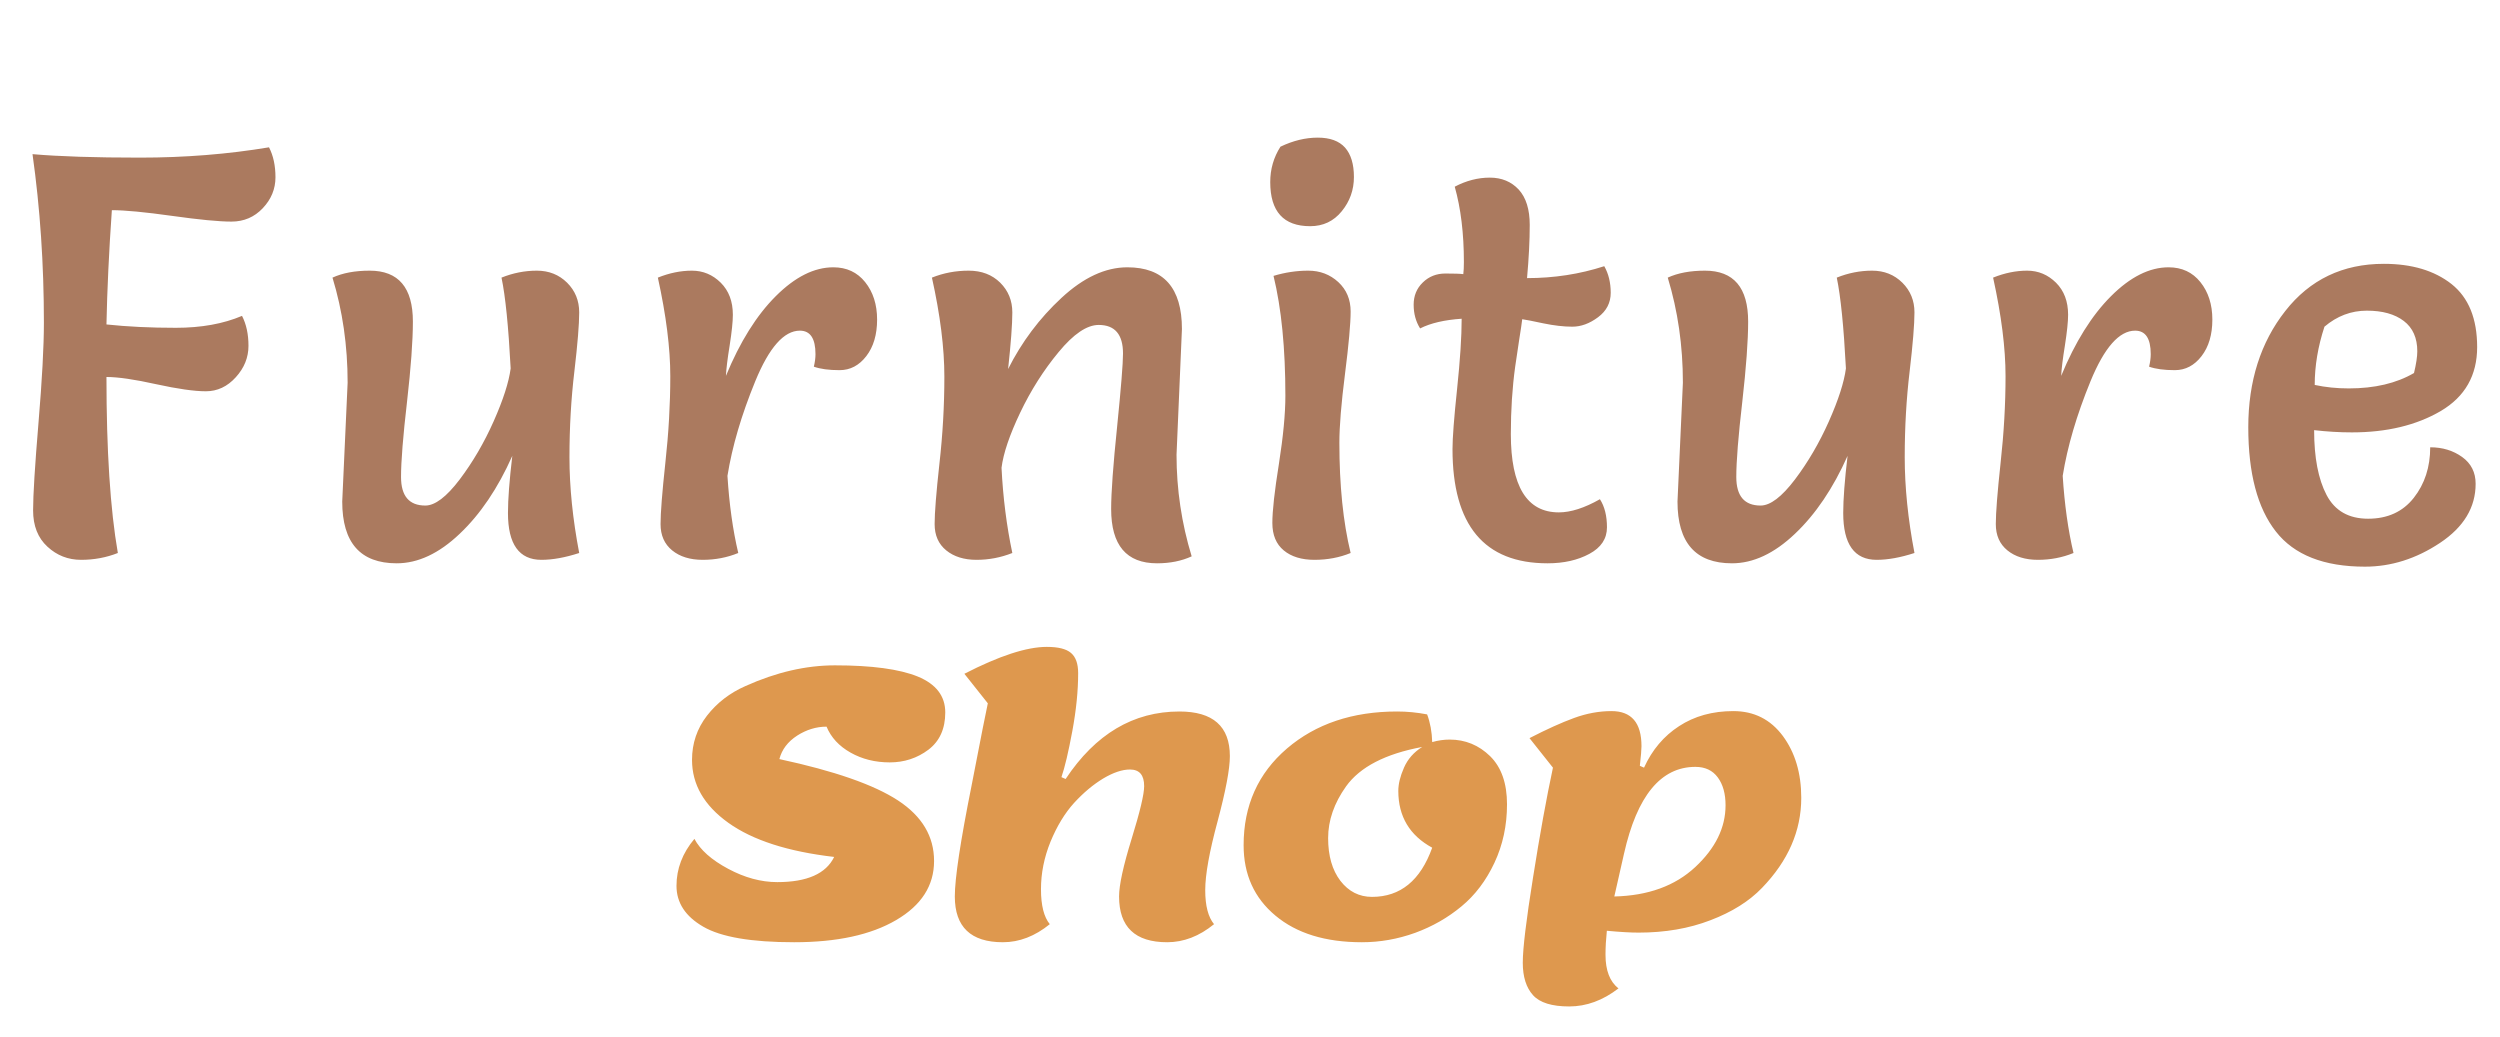
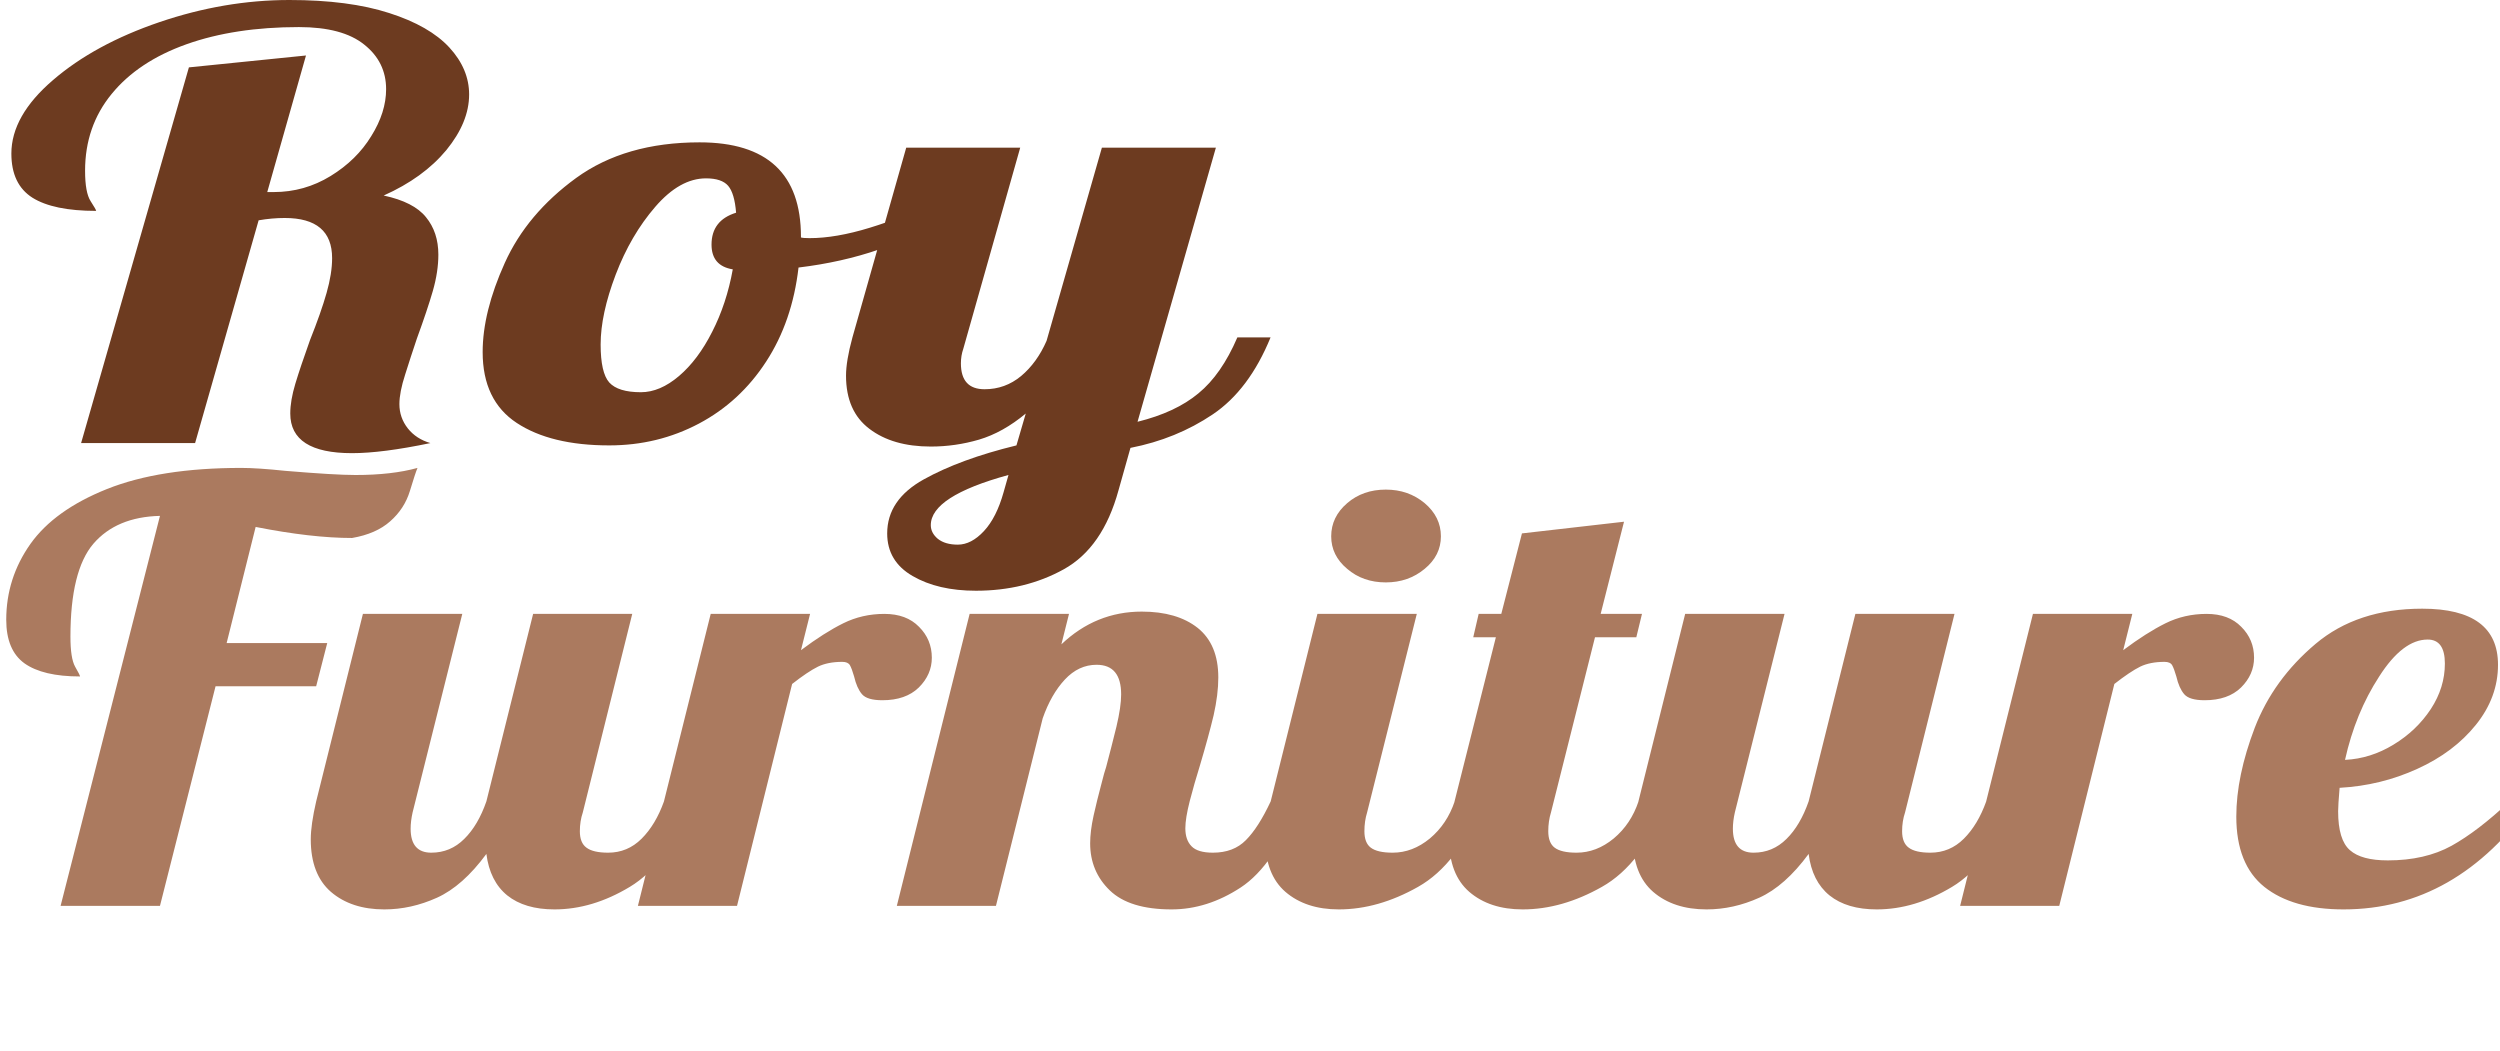
- <svg xmlns="http://www.w3.org/2000/svg" viewBox="143.719 161.922 201.266 83.437" width="201.266" height="83.437">
-   <path d="M 152.789 192.272 C 152.789 198.192 153.112 202.915 153.759 206.442 C 152.779 206.809 151.736 206.992 150.629 206.992 C 149.522 206.992 148.566 206.639 147.759 205.932 C 146.946 205.225 146.539 204.252 146.539 203.012 C 146.539 201.772 146.692 199.419 146.999 195.952 C 147.306 192.485 147.459 189.802 147.459 187.902 C 147.459 183.209 147.136 178.685 146.489 174.332 C 148.756 174.519 151.806 174.612 155.639 174.612 C 159.472 174.612 163.139 174.335 166.639 173.782 C 167.006 174.455 167.189 175.259 167.189 176.192 C 167.189 177.132 166.829 177.962 166.109 178.682 C 165.389 179.402 164.499 179.762 163.439 179.762 C 162.379 179.762 160.692 179.609 158.379 179.302 C 156.066 178.995 154.356 178.842 153.249 178.842 C 153.002 182.182 152.849 185.249 152.789 188.042 C 154.569 188.222 156.539 188.312 158.699 188.312 C 160.866 188.312 162.746 187.992 164.339 187.352 C 164.706 188.025 164.889 188.829 164.889 189.762 C 164.889 190.702 164.529 191.545 163.809 192.292 C 163.089 193.045 162.239 193.422 161.259 193.422 C 160.272 193.422 158.859 193.232 157.019 192.852 C 155.179 192.465 153.769 192.272 152.789 192.272 ZM 172.877 202.302 L 173.337 192.732 C 173.337 189.759 172.907 186.939 172.047 184.272 C 172.907 183.899 173.964 183.712 175.217 183.712 C 177.671 183.712 178.897 185.079 178.897 187.812 C 178.897 189.345 178.731 191.499 178.397 194.272 C 178.057 197.045 177.887 199.062 177.887 200.322 C 177.887 201.855 178.577 202.622 179.957 202.622 C 180.784 202.622 181.757 201.925 182.877 200.532 C 183.997 199.132 184.964 197.569 185.777 195.842 C 186.591 194.109 187.074 192.689 187.227 191.582 C 187.041 188.209 186.781 185.772 186.447 184.272 C 187.427 183.899 188.431 183.712 189.457 183.712 C 190.484 183.712 191.344 184.035 192.037 184.682 C 192.724 185.329 193.067 186.125 193.067 187.072 C 193.067 188.025 192.931 189.605 192.657 191.812 C 192.377 194.019 192.237 196.325 192.237 198.732 C 192.237 201.139 192.514 203.709 193.067 206.442 C 191.874 206.809 190.801 206.992 189.847 206.992 C 187.947 206.992 186.997 205.735 186.997 203.222 C 186.997 202.115 187.121 200.582 187.367 198.622 C 186.141 201.229 184.644 203.322 182.877 204.902 C 181.117 206.482 179.331 207.272 177.517 207.272 C 174.424 207.272 172.877 205.615 172.877 202.302 ZM 206.618 206.442 C 205.671 206.809 204.661 206.992 203.588 206.992 C 202.515 206.992 201.648 206.739 200.988 206.232 C 200.328 205.725 199.998 205.019 199.998 204.112 C 199.998 203.212 200.135 201.565 200.408 199.172 C 200.688 196.779 200.828 194.455 200.828 192.202 C 200.828 189.949 200.475 187.305 199.768 184.272 C 200.748 183.899 201.715 183.712 202.668 183.712 C 203.615 183.712 204.435 184.035 205.128 184.682 C 205.815 185.329 206.158 186.189 206.158 187.262 C 206.158 187.809 206.068 188.629 205.888 189.722 C 205.701 190.809 205.595 191.629 205.568 192.182 C 206.761 189.449 208.178 187.309 209.818 185.762 C 211.458 184.215 213.091 183.442 214.718 183.442 C 215.851 183.442 216.755 183.839 217.428 184.632 C 218.108 185.432 218.448 186.439 218.448 187.652 C 218.448 188.859 218.141 189.839 217.528 190.592 C 216.915 191.345 216.155 191.722 215.248 191.722 C 214.341 191.722 213.611 191.629 213.058 191.442 C 213.151 191.075 213.198 190.739 213.198 190.432 C 213.198 189.172 212.755 188.542 211.868 188.542 C 210.515 188.542 209.248 189.899 208.068 192.612 C 206.888 195.332 206.098 197.872 205.698 200.232 C 205.851 202.532 206.158 204.602 206.618 206.442 ZM 244.419 188.412 L 243.959 198.532 C 243.959 201.319 244.389 204.045 245.249 206.712 C 244.389 207.085 243.405 207.272 242.299 207.272 C 239.692 207.272 238.389 205.815 238.389 202.902 C 238.389 201.582 238.559 199.365 238.899 196.252 C 239.232 193.139 239.399 191.182 239.399 190.382 C 239.399 188.849 238.709 188.082 237.329 188.082 C 236.322 188.082 235.182 188.812 233.909 190.272 C 232.635 191.725 231.545 193.349 230.639 195.142 C 229.732 196.942 229.202 198.422 229.049 199.582 C 229.175 201.975 229.482 204.262 229.969 206.442 C 228.989 206.809 227.972 206.992 226.919 206.992 C 225.859 206.992 224.999 206.739 224.339 206.232 C 223.679 205.725 223.349 205.019 223.349 204.112 C 223.349 203.212 223.485 201.589 223.759 199.242 C 224.039 196.895 224.179 194.565 224.179 192.252 C 224.179 189.932 223.825 187.272 223.119 184.272 C 224.099 183.899 225.142 183.712 226.249 183.712 C 227.349 183.712 228.245 184.035 228.939 184.682 C 229.625 185.329 229.969 186.125 229.969 187.072 C 229.969 188.025 229.849 189.545 229.609 191.632 C 230.769 189.452 232.285 187.542 234.159 185.902 C 236.032 184.262 237.902 183.442 239.769 183.442 C 242.869 183.442 244.419 185.099 244.419 188.412 ZM 252.223 184.132 C 253.203 183.852 254.189 183.712 255.183 183.712 C 256.183 183.712 257.036 184.019 257.743 184.632 C 258.443 185.245 258.793 186.035 258.793 187.002 C 258.793 187.969 258.633 189.642 258.313 192.022 C 257.993 194.395 257.833 196.242 257.833 197.562 C 257.833 200.995 258.153 203.955 258.793 206.442 C 257.846 206.809 256.819 206.992 255.713 206.992 C 254.613 206.992 253.739 206.739 253.093 206.232 C 252.446 205.725 252.123 204.989 252.123 204.022 C 252.123 203.055 252.309 201.469 252.683 199.262 C 253.049 197.055 253.233 195.232 253.233 193.792 C 253.233 189.959 252.896 186.739 252.223 184.132 Z M 252.813 173.732 C 253.886 173.245 254.946 173.002 255.993 173.002 C 257.033 173.002 257.806 173.269 258.313 173.802 C 258.819 174.342 259.073 175.132 259.073 176.172 C 259.073 177.212 258.726 178.132 258.033 178.932 C 257.346 179.732 256.449 180.132 255.343 180.132 C 253.076 180.132 251.943 178.949 251.943 176.582 C 251.943 175.542 252.233 174.592 252.813 173.732 ZM 267.662 176.952 C 268.642 176.465 269.639 176.222 270.652 176.222 C 271.659 176.222 272.479 176.542 273.112 177.182 C 273.739 177.829 274.052 178.779 274.052 180.032 C 274.052 181.292 273.975 182.719 273.822 184.312 C 276.122 184.312 278.315 183.992 280.402 183.352 C 280.769 183.965 280.952 184.679 280.952 185.492 C 280.952 186.299 280.592 186.955 279.872 187.462 C 279.152 187.969 278.422 188.222 277.682 188.222 C 276.949 188.222 276.122 188.132 275.202 187.952 C 274.282 187.765 273.685 187.655 273.412 187.622 C 273.379 187.902 273.292 188.455 273.152 189.282 C 273.019 190.109 272.905 190.829 272.812 191.442 C 272.565 193.129 272.442 194.939 272.442 196.872 C 272.442 201.072 273.805 203.172 276.532 203.172 C 277.545 203.172 278.712 202.819 280.032 202.112 C 280.432 202.699 280.632 203.452 280.632 204.372 C 280.632 205.292 280.132 206.005 279.132 206.512 C 278.139 207.019 276.952 207.272 275.572 207.272 C 270.172 207.272 267.472 204.205 267.472 198.072 C 267.472 197.179 267.602 195.569 267.862 193.242 C 268.122 190.909 268.252 189.022 268.252 187.582 C 266.785 187.675 265.605 187.935 264.712 188.362 C 264.345 187.809 264.162 187.172 264.162 186.452 C 264.162 185.732 264.422 185.135 264.942 184.662 C 265.462 184.182 266.105 183.942 266.872 183.942 C 267.639 183.942 268.145 183.959 268.392 183.992 C 268.425 183.745 268.442 183.422 268.442 183.022 C 268.442 180.722 268.182 178.699 267.662 176.952 ZM 286.641 202.302 L 287.101 192.732 C 287.101 189.759 286.671 186.939 285.811 184.272 C 286.671 183.899 287.728 183.712 288.981 183.712 C 291.434 183.712 292.661 185.079 292.661 187.812 C 292.661 189.345 292.494 191.499 292.161 194.272 C 291.821 197.045 291.651 199.062 291.651 200.322 C 291.651 201.855 292.341 202.622 293.721 202.622 C 294.548 202.622 295.521 201.925 296.641 200.532 C 297.761 199.132 298.728 197.569 299.541 195.842 C 300.354 194.109 300.838 192.689 300.991 191.582 C 300.804 188.209 300.544 185.772 300.211 184.272 C 301.191 183.899 302.194 183.712 303.221 183.712 C 304.248 183.712 305.108 184.035 305.801 184.682 C 306.488 185.329 306.831 186.125 306.831 187.072 C 306.831 188.025 306.694 189.605 306.421 191.812 C 306.141 194.019 306.001 196.325 306.001 198.732 C 306.001 201.139 306.278 203.709 306.831 206.442 C 305.638 206.809 304.564 206.992 303.611 206.992 C 301.711 206.992 300.761 205.735 300.761 203.222 C 300.761 202.115 300.884 200.582 301.131 198.622 C 299.904 201.229 298.408 203.322 296.641 204.902 C 294.881 206.482 293.094 207.272 291.281 207.272 C 288.188 207.272 286.641 205.615 286.641 202.302 ZM 320.381 206.442 C 319.435 206.809 318.425 206.992 317.351 206.992 C 316.278 206.992 315.411 206.739 314.751 206.232 C 314.091 205.725 313.761 205.019 313.761 204.112 C 313.761 203.212 313.898 201.565 314.171 199.172 C 314.451 196.779 314.591 194.455 314.591 192.202 C 314.591 189.949 314.238 187.305 313.531 184.272 C 314.511 183.899 315.478 183.712 316.431 183.712 C 317.378 183.712 318.198 184.035 318.891 184.682 C 319.578 185.329 319.921 186.189 319.921 187.262 C 319.921 187.809 319.831 188.629 319.651 189.722 C 319.465 190.809 319.358 191.629 319.331 192.182 C 320.525 189.449 321.941 187.309 323.581 185.762 C 325.221 184.215 326.855 183.442 328.481 183.442 C 329.615 183.442 330.518 183.839 331.191 184.632 C 331.871 185.432 332.211 186.439 332.211 187.652 C 332.211 188.859 331.905 189.839 331.291 190.592 C 330.678 191.345 329.918 191.722 329.011 191.722 C 328.105 191.722 327.375 191.629 326.821 191.442 C 326.915 191.075 326.961 190.739 326.961 190.432 C 326.961 189.172 326.518 188.542 325.631 188.542 C 324.278 188.542 323.011 189.899 321.831 192.612 C 320.651 195.332 319.861 197.872 319.461 200.232 C 319.615 202.532 319.921 204.602 320.381 206.442 ZM 340.882 196.552 C 340.882 198.759 341.235 200.499 341.942 201.772 C 342.649 203.045 343.829 203.682 345.482 203.682 C 347.142 203.682 348.439 203.122 349.372 202.002 C 350.305 200.882 350.772 199.525 350.772 197.932 C 351.819 197.932 352.725 198.192 353.492 198.712 C 354.259 199.232 354.642 199.952 354.642 200.872 C 354.642 202.772 353.629 204.359 351.602 205.632 C 349.575 206.905 347.445 207.542 345.212 207.542 C 341.712 207.542 339.182 206.599 337.622 204.712 C 336.055 202.825 335.272 200.029 335.272 196.322 C 335.272 192.609 336.322 189.489 338.422 186.962 C 340.522 184.429 343.322 183.162 346.822 183.162 C 349.209 183.162 351.132 183.705 352.592 184.792 C 354.045 185.885 354.772 187.575 354.772 189.862 C 354.772 192.142 353.739 193.859 351.672 195.012 C 349.599 196.159 347.075 196.732 344.102 196.732 C 343.062 196.732 341.989 196.672 340.882 196.552 Z M 340.932 192.912 C 341.852 193.099 342.819 193.192 343.832 193.192 C 346.039 193.192 347.892 192.779 349.392 191.952 C 349.579 191.212 349.672 190.629 349.672 190.202 C 349.672 189.129 349.289 188.315 348.522 187.762 C 347.755 187.209 346.705 186.932 345.372 186.932 C 344.039 186.932 342.835 187.362 341.762 188.222 C 341.209 189.815 340.932 191.379 340.932 192.912 Z" transform="matrix(0.944913, 0, 0, 1, 7.917065, 0)" style="fill: rgb(171, 122, 95); white-space: pre;" />
-   <path d="M 325.685 175.593 C 328.152 175.593 330.002 175.876 331.235 176.443 C 332.462 177.016 333.075 177.923 333.075 179.163 C 333.075 180.403 332.698 181.346 331.945 181.993 C 331.192 182.633 330.328 182.953 329.355 182.953 C 328.382 182.953 327.508 182.706 326.735 182.213 C 325.962 181.72 325.425 181.063 325.125 180.243 C 324.438 180.243 323.782 180.47 323.155 180.923 C 322.528 181.383 322.132 181.976 321.965 182.703 C 325.658 183.603 328.308 184.65 329.915 185.843 C 331.522 187.036 332.325 188.566 332.325 190.433 C 332.325 192.3 331.478 193.793 329.785 194.913 C 328.098 196.033 325.822 196.593 322.955 196.593 C 320.088 196.593 318.058 196.2 316.865 195.413 C 315.672 194.633 315.075 193.6 315.075 192.313 C 315.075 191.02 315.475 189.833 316.275 188.753 C 316.668 189.593 317.422 190.35 318.535 191.023 C 319.642 191.696 320.738 192.033 321.825 192.033 C 323.818 192.033 325.088 191.396 325.635 190.123 C 322.535 189.716 320.172 188.853 318.545 187.533 C 316.925 186.22 316.115 184.63 316.115 182.763 C 316.115 181.51 316.448 180.393 317.115 179.413 C 317.788 178.433 318.648 177.683 319.695 177.163 C 321.748 176.116 323.745 175.593 325.685 175.593 ZM 348.755 179.093 C 351.009 179.093 352.135 180.223 352.135 182.483 C 352.135 183.45 351.862 185.093 351.315 187.413 C 350.762 189.726 350.485 191.47 350.485 192.643 C 350.485 193.823 350.682 194.683 351.075 195.223 C 350.089 196.136 349.042 196.593 347.935 196.593 C 345.789 196.593 344.715 195.436 344.715 193.123 C 344.715 192.263 344.995 190.806 345.555 188.753 C 346.115 186.7 346.395 185.366 346.395 184.753 C 346.395 183.913 346.079 183.493 345.445 183.493 C 344.925 183.493 344.329 183.72 343.655 184.173 C 342.982 184.633 342.332 185.25 341.705 186.023 C 341.085 186.796 340.559 187.776 340.125 188.963 C 339.699 190.15 339.485 191.353 339.485 192.573 C 339.485 193.8 339.682 194.683 340.075 195.223 C 339.082 196.136 338.035 196.593 336.935 196.593 C 334.789 196.593 333.715 195.436 333.715 193.123 C 333.715 191.743 334.089 188.943 334.835 184.723 C 335.469 181.01 335.832 178.926 335.925 178.473 L 334.355 176.233 C 336.689 174.873 338.529 174.193 339.875 174.193 C 340.642 174.193 341.182 174.346 341.495 174.653 C 341.815 174.96 341.975 175.47 341.975 176.183 C 341.975 177.523 341.845 178.986 341.585 180.573 C 341.325 182.16 341.082 183.326 340.855 184.073 L 341.135 184.213 C 343.135 180.8 345.675 179.093 348.755 179.093 ZM 366.856 181.223 C 367.902 181.223 368.806 181.643 369.566 182.483 C 370.319 183.323 370.696 184.54 370.696 186.133 C 370.696 187.733 370.416 189.21 369.856 190.563 C 369.296 191.916 368.559 193.02 367.646 193.873 C 366.732 194.733 365.696 195.403 364.536 195.883 C 363.376 196.356 362.189 196.593 360.976 196.593 C 358.536 196.593 356.606 195.92 355.186 194.573 C 353.766 193.233 353.056 191.453 353.056 189.233 C 353.056 186.226 354.022 183.783 355.956 181.903 C 357.889 180.03 360.349 179.093 363.336 179.093 C 364.002 179.093 364.672 179.166 365.346 179.313 C 365.552 179.933 365.666 180.633 365.686 181.413 C 366.079 181.286 366.469 181.223 366.856 181.223 Z M 363.416 185.113 C 363.416 184.593 363.542 184.006 363.796 183.353 C 364.049 182.7 364.456 182.176 365.016 181.783 C 362.549 182.303 360.849 183.3 359.916 184.773 C 359.116 186.046 358.716 187.353 358.716 188.693 C 358.716 190.04 358.989 191.12 359.536 191.933 C 360.089 192.746 360.796 193.153 361.656 193.153 C 363.556 193.153 364.899 191.91 365.686 189.423 C 364.172 188.49 363.416 187.053 363.416 185.113 ZM 374.862 201.463 C 373.702 201.463 372.895 201.18 372.442 200.613 C 371.982 200.04 371.752 199.216 371.752 198.143 C 371.752 197.07 371.982 194.91 372.442 191.663 C 372.895 188.416 373.339 185.646 373.772 183.353 L 372.202 181.113 C 373.355 180.44 374.352 179.93 375.192 179.583 C 376.032 179.236 376.865 179.063 377.692 179.063 C 379.032 179.063 379.702 179.95 379.702 181.723 C 379.702 181.97 379.665 182.466 379.592 183.213 L 379.872 183.353 C 380.412 182.006 381.195 180.956 382.222 180.203 C 383.249 179.443 384.459 179.063 385.852 179.063 C 387.239 179.063 388.345 179.693 389.172 180.953 C 389.992 182.213 390.402 183.776 390.402 185.643 C 390.402 188.143 389.525 190.42 387.772 192.473 C 386.912 193.486 385.762 194.303 384.322 194.923 C 382.889 195.55 381.285 195.863 379.512 195.863 C 378.965 195.863 378.255 195.816 377.382 195.723 C 377.322 196.376 377.292 196.983 377.292 197.543 C 377.292 198.736 377.582 199.586 378.162 200.093 C 377.115 201.006 376.015 201.463 374.862 201.463 Z M 378.532 189.873 L 377.882 193.123 C 380.142 193.063 381.949 192.32 383.302 190.893 C 384.655 189.466 385.332 187.903 385.332 186.203 C 385.332 185.33 385.159 184.626 384.812 184.093 C 384.465 183.56 383.965 183.293 383.312 183.293 C 380.999 183.293 379.405 185.486 378.532 189.873 Z" transform="matrix(1.202102, 0, 0, 1.0615, -180.5712, 29.09466)" style="fill: rgba(215, 129, 38, 0.81); white-space: pre;" />
+ <svg xmlns="http://www.w3.org/2000/svg" viewBox="123.748 155.493 211.569 88.859" width="211.569" height="88.859">
+   <path d="M 166.167 195.338 L 170.207 176.638 C 169.027 176.671 168.124 177.118 167.497 177.978 C 166.877 178.838 166.567 180.321 166.567 182.428 C 166.567 183.121 166.63 183.601 166.757 183.868 C 166.89 184.141 166.957 184.298 166.957 184.338 C 165.95 184.338 165.197 184.128 164.697 183.708 C 164.204 183.288 163.957 182.591 163.957 181.618 C 163.957 180.291 164.284 179.081 164.937 177.988 C 165.59 176.901 166.63 176.021 168.057 175.348 C 169.49 174.675 171.307 174.338 173.507 174.338 C 173.954 174.338 174.55 174.385 175.297 174.478 C 176.644 174.611 177.597 174.678 178.157 174.678 C 179.144 174.678 179.984 174.565 180.677 174.338 C 180.617 174.505 180.514 174.875 180.367 175.448 C 180.22 176.015 179.954 176.498 179.567 176.898 C 179.187 177.298 178.67 177.565 178.017 177.698 C 176.917 177.698 175.61 177.521 174.097 177.168 L 172.917 182.738 L 177.007 182.738 L 176.557 184.808 L 172.467 184.808 L 170.207 195.338 L 166.167 195.338 ZM 179.328 195.508 C 178.435 195.508 177.712 195.228 177.158 194.668 C 176.612 194.108 176.338 193.268 176.338 192.148 C 176.338 191.681 176.412 191.075 176.558 190.328 L 178.458 181.338 L 182.498 181.338 L 180.478 190.858 C 180.425 191.138 180.398 191.398 180.398 191.638 C 180.398 192.405 180.678 192.788 181.238 192.788 C 181.758 192.788 182.205 192.568 182.578 192.128 C 182.952 191.695 183.252 191.095 183.478 190.328 L 185.378 181.338 L 189.408 181.338 L 187.398 190.858 C 187.318 191.138 187.278 191.438 187.278 191.758 C 187.278 192.131 187.368 192.395 187.548 192.548 C 187.728 192.708 188.022 192.788 188.428 192.788 C 188.955 192.788 189.408 192.565 189.788 192.118 C 190.168 191.671 190.472 191.075 190.698 190.328 L 191.878 190.328 C 191.185 192.341 190.328 193.708 189.308 194.428 C 188.295 195.148 187.275 195.508 186.248 195.508 C 185.442 195.508 184.802 195.285 184.328 194.838 C 183.855 194.385 183.572 193.721 183.478 192.848 C 182.838 193.875 182.168 194.575 181.468 194.948 C 180.768 195.321 180.055 195.508 179.328 195.508 ZM 189.638 195.338 L 192.598 181.338 L 196.638 181.338 L 196.268 183.078 C 196.901 182.518 197.474 182.088 197.988 181.788 C 198.501 181.488 199.058 181.338 199.658 181.338 C 200.258 181.338 200.728 181.545 201.068 181.958 C 201.414 182.365 201.588 182.858 201.588 183.438 C 201.588 183.978 201.411 184.455 201.058 184.868 C 200.704 185.275 200.211 185.478 199.578 185.478 C 199.164 185.478 198.888 185.381 198.748 185.188 C 198.608 184.995 198.501 184.711 198.428 184.338 C 198.368 184.091 198.311 183.911 198.258 183.798 C 198.204 183.691 198.101 183.638 197.948 183.638 C 197.554 183.638 197.224 183.715 196.958 183.868 C 196.684 184.028 196.334 184.305 195.908 184.698 L 193.668 195.338 L 189.638 195.338 ZM 211.335 195.508 C 210.195 195.508 209.359 195.205 208.825 194.598 C 208.292 193.991 208.025 193.238 208.025 192.338 C 208.025 191.951 208.072 191.508 208.165 191.008 C 208.259 190.515 208.359 190.035 208.465 189.568 C 208.565 189.101 208.635 188.805 208.675 188.678 C 208.822 188.025 208.962 187.378 209.095 186.738 C 209.222 186.105 209.285 185.591 209.285 185.198 C 209.285 184.251 208.952 183.778 208.285 183.778 C 207.799 183.778 207.369 184.015 206.995 184.488 C 206.622 184.961 206.322 185.581 206.095 186.348 L 204.195 195.338 L 200.165 195.338 L 203.125 181.338 L 207.165 181.338 L 206.855 182.798 C 207.789 181.751 208.879 181.228 210.125 181.228 C 211.079 181.228 211.835 181.488 212.395 182.008 C 212.955 182.535 213.235 183.328 213.235 184.388 C 213.235 184.928 213.172 185.531 213.045 186.198 C 212.912 186.858 212.725 187.665 212.485 188.618 C 212.332 189.198 212.195 189.761 212.075 190.308 C 211.955 190.861 211.895 191.298 211.895 191.618 C 211.895 191.991 211.979 192.278 212.145 192.478 C 212.312 192.685 212.602 192.788 213.015 192.788 C 213.575 192.788 214.022 192.588 214.355 192.188 C 214.695 191.788 215.032 191.168 215.365 190.328 L 216.545 190.328 C 215.852 192.381 215.052 193.758 214.145 194.458 C 213.239 195.158 212.302 195.508 211.335 195.508 ZM 220.045 179.828 C 219.425 179.828 218.901 179.611 218.475 179.178 C 218.041 178.751 217.825 178.231 217.825 177.618 C 217.825 176.998 218.041 176.468 218.475 176.028 C 218.901 175.595 219.425 175.378 220.045 175.378 C 220.658 175.378 221.185 175.595 221.625 176.028 C 222.065 176.468 222.285 176.998 222.285 177.618 C 222.285 178.231 222.065 178.751 221.625 179.178 C 221.185 179.611 220.658 179.828 220.045 179.828 Z M 218.135 195.508 C 217.241 195.508 216.518 195.228 215.965 194.668 C 215.418 194.108 215.145 193.268 215.145 192.148 C 215.145 191.681 215.218 191.075 215.365 190.328 L 217.265 181.338 L 221.305 181.338 L 219.285 190.858 C 219.211 191.138 219.175 191.438 219.175 191.758 C 219.175 192.131 219.261 192.395 219.435 192.548 C 219.615 192.708 219.911 192.788 220.325 192.788 C 220.865 192.788 221.368 192.561 221.835 192.108 C 222.301 191.648 222.638 191.055 222.845 190.328 L 224.015 190.328 C 223.328 192.341 222.441 193.708 221.355 194.428 C 220.275 195.148 219.201 195.508 218.135 195.508 ZM 225.61 195.508 C 224.717 195.508 223.993 195.228 223.44 194.668 C 222.893 194.108 222.62 193.268 222.62 192.148 C 222.62 191.681 222.693 191.075 222.84 190.328 L 224.52 182.458 L 223.6 182.458 L 223.82 181.338 L 224.74 181.338 L 225.58 177.478 L 229.73 176.918 L 228.78 181.338 L 230.46 181.338 L 230.23 182.458 L 228.55 182.458 L 226.76 190.858 C 226.687 191.138 226.65 191.438 226.65 191.758 C 226.65 192.131 226.737 192.395 226.91 192.548 C 227.09 192.708 227.387 192.788 227.8 192.788 C 228.34 192.788 228.843 192.561 229.31 192.108 C 229.777 191.648 230.113 191.055 230.32 190.328 L 231.49 190.328 C 230.803 192.341 229.917 193.708 228.83 194.428 C 227.75 195.148 226.677 195.508 225.61 195.508 ZM 233.086 195.508 C 232.192 195.508 231.469 195.228 230.916 194.668 C 230.369 194.108 230.096 193.268 230.096 192.148 C 230.096 191.681 230.169 191.075 230.316 190.328 L 232.216 181.338 L 236.256 181.338 L 234.236 190.858 C 234.182 191.138 234.156 191.398 234.156 191.638 C 234.156 192.405 234.436 192.788 234.996 192.788 C 235.516 192.788 235.962 192.568 236.336 192.128 C 236.709 191.695 237.009 191.095 237.236 190.328 L 239.136 181.338 L 243.166 181.338 L 241.156 190.858 C 241.076 191.138 241.036 191.438 241.036 191.758 C 241.036 192.131 241.126 192.395 241.306 192.548 C 241.486 192.708 241.779 192.788 242.186 192.788 C 242.712 192.788 243.166 192.565 243.546 192.118 C 243.926 191.671 244.229 191.075 244.456 190.328 L 245.636 190.328 C 244.942 192.341 244.086 193.708 243.066 194.428 C 242.052 195.148 241.032 195.508 240.006 195.508 C 239.199 195.508 238.559 195.285 238.086 194.838 C 237.612 194.385 237.329 193.721 237.236 192.848 C 236.596 193.875 235.926 194.575 235.226 194.948 C 234.526 195.321 233.812 195.508 233.086 195.508 ZM 243.395 195.338 L 246.355 181.338 L 250.395 181.338 L 250.025 183.078 C 250.658 182.518 251.232 182.088 251.745 181.788 C 252.258 181.488 252.815 181.338 253.415 181.338 C 254.015 181.338 254.485 181.545 254.825 181.958 C 255.172 182.365 255.345 182.858 255.345 183.438 C 255.345 183.978 255.168 184.455 254.815 184.868 C 254.462 185.275 253.968 185.478 253.335 185.478 C 252.922 185.478 252.645 185.381 252.505 185.188 C 252.365 184.995 252.258 184.711 252.185 184.338 C 252.125 184.091 252.068 183.911 252.015 183.798 C 251.962 183.691 251.858 183.638 251.705 183.638 C 251.312 183.638 250.982 183.715 250.715 183.868 C 250.442 184.028 250.092 184.305 249.665 184.698 L 247.425 195.338 L 243.395 195.338 ZM 258.983 195.508 C 257.603 195.508 256.529 195.148 255.763 194.428 C 255.003 193.708 254.623 192.585 254.623 191.058 C 254.623 189.765 254.873 188.345 255.373 186.798 C 255.879 185.251 256.703 183.911 257.843 182.778 C 258.976 181.651 260.423 181.088 262.183 181.088 C 264.236 181.088 265.263 181.985 265.263 183.778 C 265.263 184.818 264.963 185.778 264.363 186.658 C 263.763 187.538 262.969 188.241 261.983 188.768 C 260.996 189.301 259.943 189.605 258.823 189.678 C 258.783 190.238 258.763 190.611 258.763 190.798 C 258.763 191.718 258.923 192.341 259.243 192.668 C 259.556 192.995 260.069 193.158 260.783 193.158 C 261.789 193.158 262.653 192.925 263.373 192.458 C 264.086 191.991 264.873 191.281 265.733 190.328 L 266.683 190.328 C 264.616 193.781 262.049 195.508 258.983 195.508 Z M 259.043 188.338 C 259.736 188.298 260.393 188.055 261.013 187.608 C 261.639 187.161 262.146 186.591 262.533 185.898 C 262.913 185.211 263.103 184.485 263.103 183.718 C 263.103 182.951 262.869 182.568 262.403 182.568 C 261.729 182.568 261.073 183.158 260.433 184.338 C 259.786 185.511 259.323 186.845 259.043 188.338 Z" transform="matrix(2.081537, 0, 0, 1.764869, -217.0065, -112.5923)" style="fill: rgb(171, 122, 95); white-space: pre;" />
+   <path d="M 153.54 193.843 C 150.055 193.843 148.313 192.725 148.313 190.489 C 148.313 189.752 148.457 188.909 148.744 187.959 C 149.031 187.009 149.443 185.783 149.98 184.283 C 150.604 182.718 151.073 181.386 151.385 180.286 C 151.698 179.186 151.854 178.204 151.854 177.337 C 151.854 175.073 150.518 173.941 147.845 173.941 C 147.12 173.941 146.384 174.007 145.635 174.137 L 140.258 192.99 L 130.611 192.99 L 139.734 161.195 L 149.643 160.189 L 146.365 171.747 L 146.908 171.747 C 148.645 171.747 150.248 171.295 151.723 170.391 C 153.197 169.487 154.345 168.361 155.169 167.009 C 156.007 165.667 156.424 164.344 156.424 163.04 C 156.424 161.503 155.806 160.245 154.57 159.266 C 153.347 158.278 151.503 157.785 149.044 157.785 C 145.423 157.785 142.25 158.27 139.528 159.238 C 136.806 160.207 134.695 161.61 133.196 163.445 C 131.698 165.272 130.948 167.438 130.948 169.944 C 130.948 171.174 131.104 172.031 131.417 172.516 C 131.729 173.001 131.885 173.274 131.885 173.34 C 129.474 173.34 127.676 172.967 126.49 172.222 C 125.304 171.467 124.71 170.224 124.71 168.491 C 124.71 166.356 125.885 164.284 128.232 162.271 C 130.579 160.249 133.584 158.614 137.242 157.366 C 140.914 156.118 144.58 155.493 148.238 155.493 C 151.597 155.493 154.414 155.861 156.687 156.597 C 158.959 157.324 160.658 158.298 161.782 159.518 C 162.893 160.73 163.449 162.052 163.449 163.487 C 163.449 165.052 162.806 166.622 161.52 168.197 C 160.221 169.762 158.453 171.044 156.218 172.04 C 157.917 172.404 159.109 173.014 159.796 173.871 C 160.495 174.72 160.845 175.776 160.845 177.044 C 160.845 178.004 160.69 179.028 160.377 180.118 C 160.064 181.199 159.614 182.54 159.028 184.143 C 158.678 185.178 158.348 186.194 158.035 187.19 C 157.711 188.187 157.548 189.021 157.548 189.692 C 157.548 190.456 157.786 191.141 158.26 191.746 C 158.734 192.343 159.371 192.757 160.171 192.99 C 157.449 193.559 155.239 193.843 153.54 193.843 M 175.308 193.186 C 172.012 193.186 169.402 192.553 167.478 191.285 C 165.554 190.018 164.594 188.019 164.594 185.29 C 164.594 183.025 165.217 180.51 166.467 177.743 C 167.716 174.975 169.726 172.581 172.499 170.559 C 175.271 168.546 178.755 167.54 182.951 167.54 C 188.67 167.54 191.531 170.205 191.531 175.534 L 191.531 175.59 C 191.667 175.628 191.911 175.646 192.261 175.646 C 193.747 175.646 195.446 175.353 197.356 174.766 C 199.28 174.179 201.022 173.47 202.583 172.641 L 203.201 173.997 C 201.903 175.021 200.209 175.894 198.124 176.61 C 196.051 177.327 193.784 177.836 191.325 178.134 C 190.974 181.171 190.064 183.822 188.59 186.086 C 187.115 188.36 185.218 190.111 182.895 191.341 C 180.572 192.571 178.043 193.186 175.308 193.186 M 177.987 188.686 C 179.061 188.686 180.136 188.229 181.209 187.316 C 182.282 186.403 183.219 185.154 184.019 183.57 C 184.83 181.987 185.411 180.226 185.761 178.288 C 184.562 178.092 183.963 177.393 183.963 176.191 C 183.963 174.822 184.656 173.923 186.042 173.494 C 185.954 172.394 185.729 171.635 185.368 171.216 C 185.006 170.797 184.38 170.587 183.494 170.587 C 182.02 170.587 180.591 171.388 179.205 172.991 C 177.819 174.594 176.7 176.508 175.852 178.735 C 175.003 180.971 174.578 182.942 174.578 184.647 C 174.578 186.24 174.821 187.312 175.308 187.861 C 175.809 188.41 176.7 188.686 177.987 188.686 M 206.34 205.485 C 204.192 205.485 202.407 205.07 200.983 204.241 C 199.546 203.412 198.829 202.21 198.829 200.635 C 198.829 198.734 199.859 197.211 201.92 196.065 C 203.98 194.919 206.595 193.959 209.768 193.186 L 210.555 190.489 C 209.268 191.56 207.951 192.296 206.603 192.697 C 205.265 193.088 203.905 193.284 202.519 193.284 C 200.37 193.284 198.641 192.785 197.33 191.788 C 196.006 190.792 195.345 189.291 195.345 187.288 C 195.345 186.459 195.524 185.378 195.888 184.046 L 200.44 167.987 L 210.087 167.987 L 205.273 184.996 C 205.134 185.397 205.067 185.811 205.067 186.24 C 205.067 187.703 205.733 188.434 207.071 188.434 C 208.232 188.434 209.263 188.061 210.162 187.316 C 211.061 186.561 211.778 185.569 212.316 184.339 L 216.999 167.987 L 226.646 167.987 L 220.015 191.187 C 222.162 190.656 223.88 189.855 225.166 188.783 C 226.465 187.721 227.564 186.142 228.463 184.046 L 231.273 184.046 C 230.061 187.009 228.431 189.179 226.384 190.558 C 224.323 191.946 222.001 192.892 219.416 193.396 L 218.404 196.987 C 217.516 200.22 215.974 202.448 213.777 203.668 C 211.591 204.879 209.113 205.485 206.34 205.485 M 204.804 201.585 C 205.565 201.585 206.303 201.204 207.015 200.439 C 207.727 199.675 208.281 198.576 208.682 197.141 L 209.094 195.688 C 204.711 196.889 202.519 198.305 202.519 199.936 C 202.519 200.374 202.718 200.761 203.118 201.096 C 203.531 201.422 204.093 201.585 204.804 201.585" style="fill: rgb(109, 59, 32); line-height: 57.242px; paint-order: fill; white-space: pre;" />
</svg>
